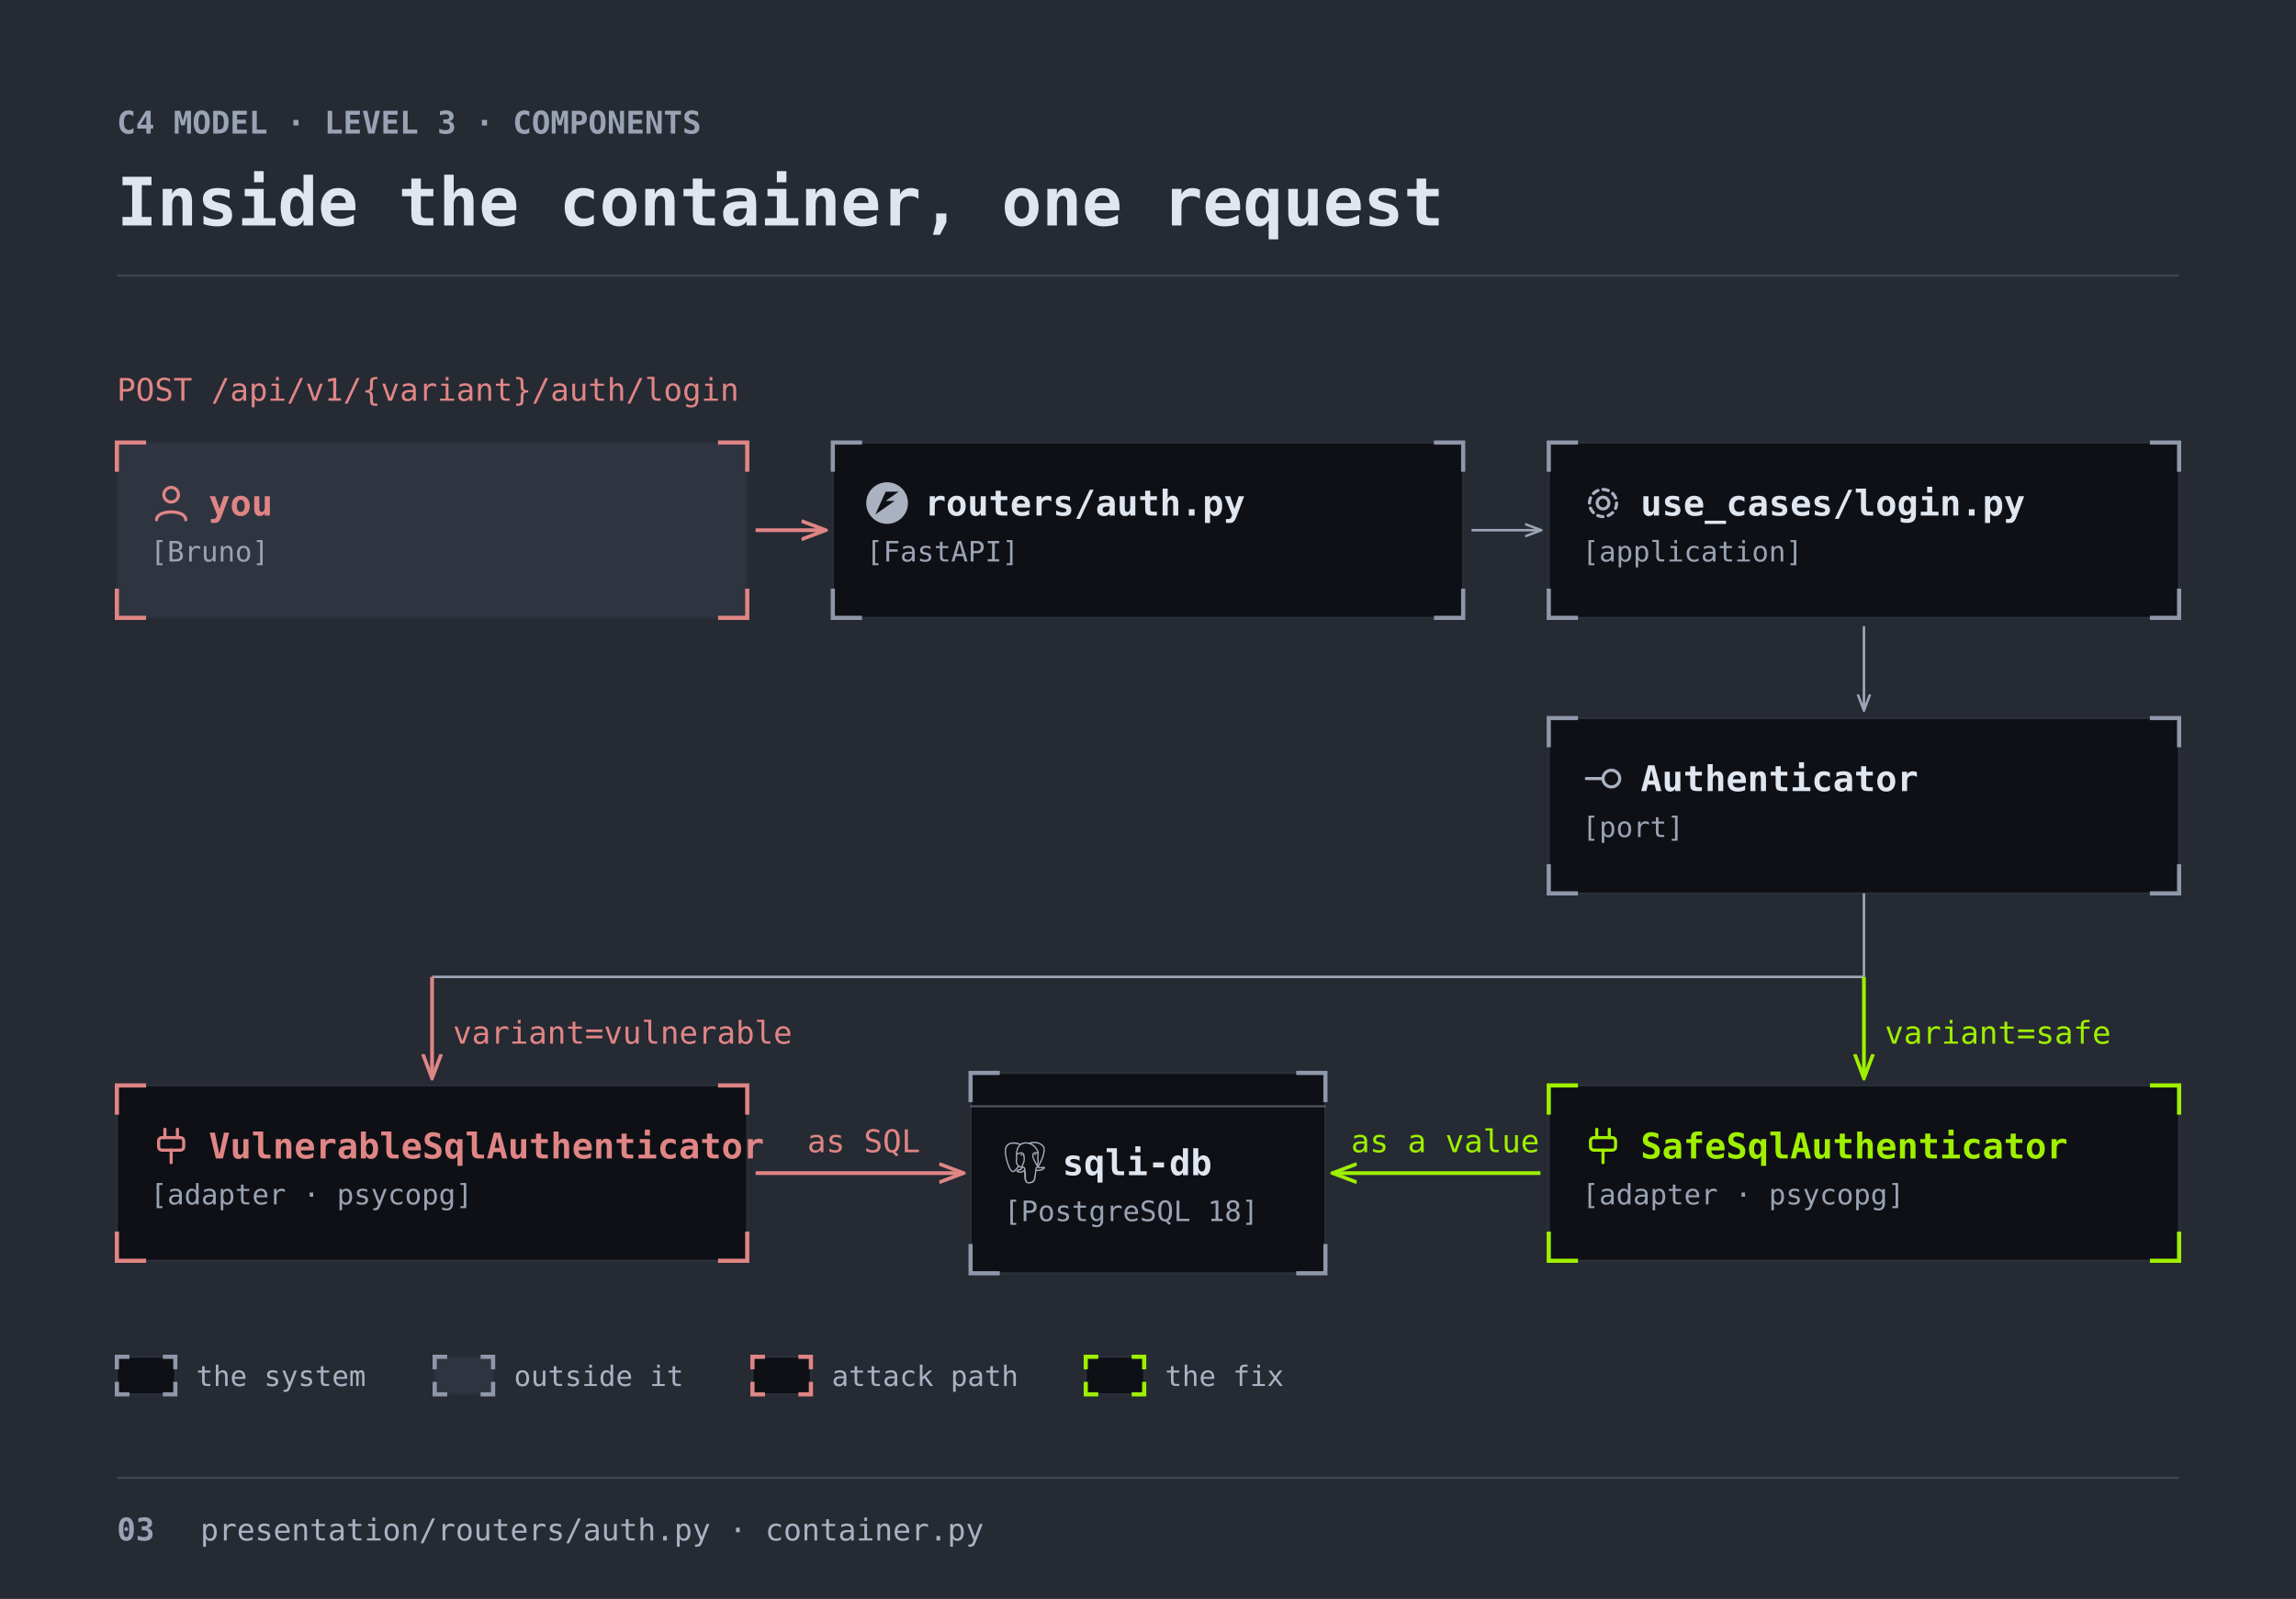
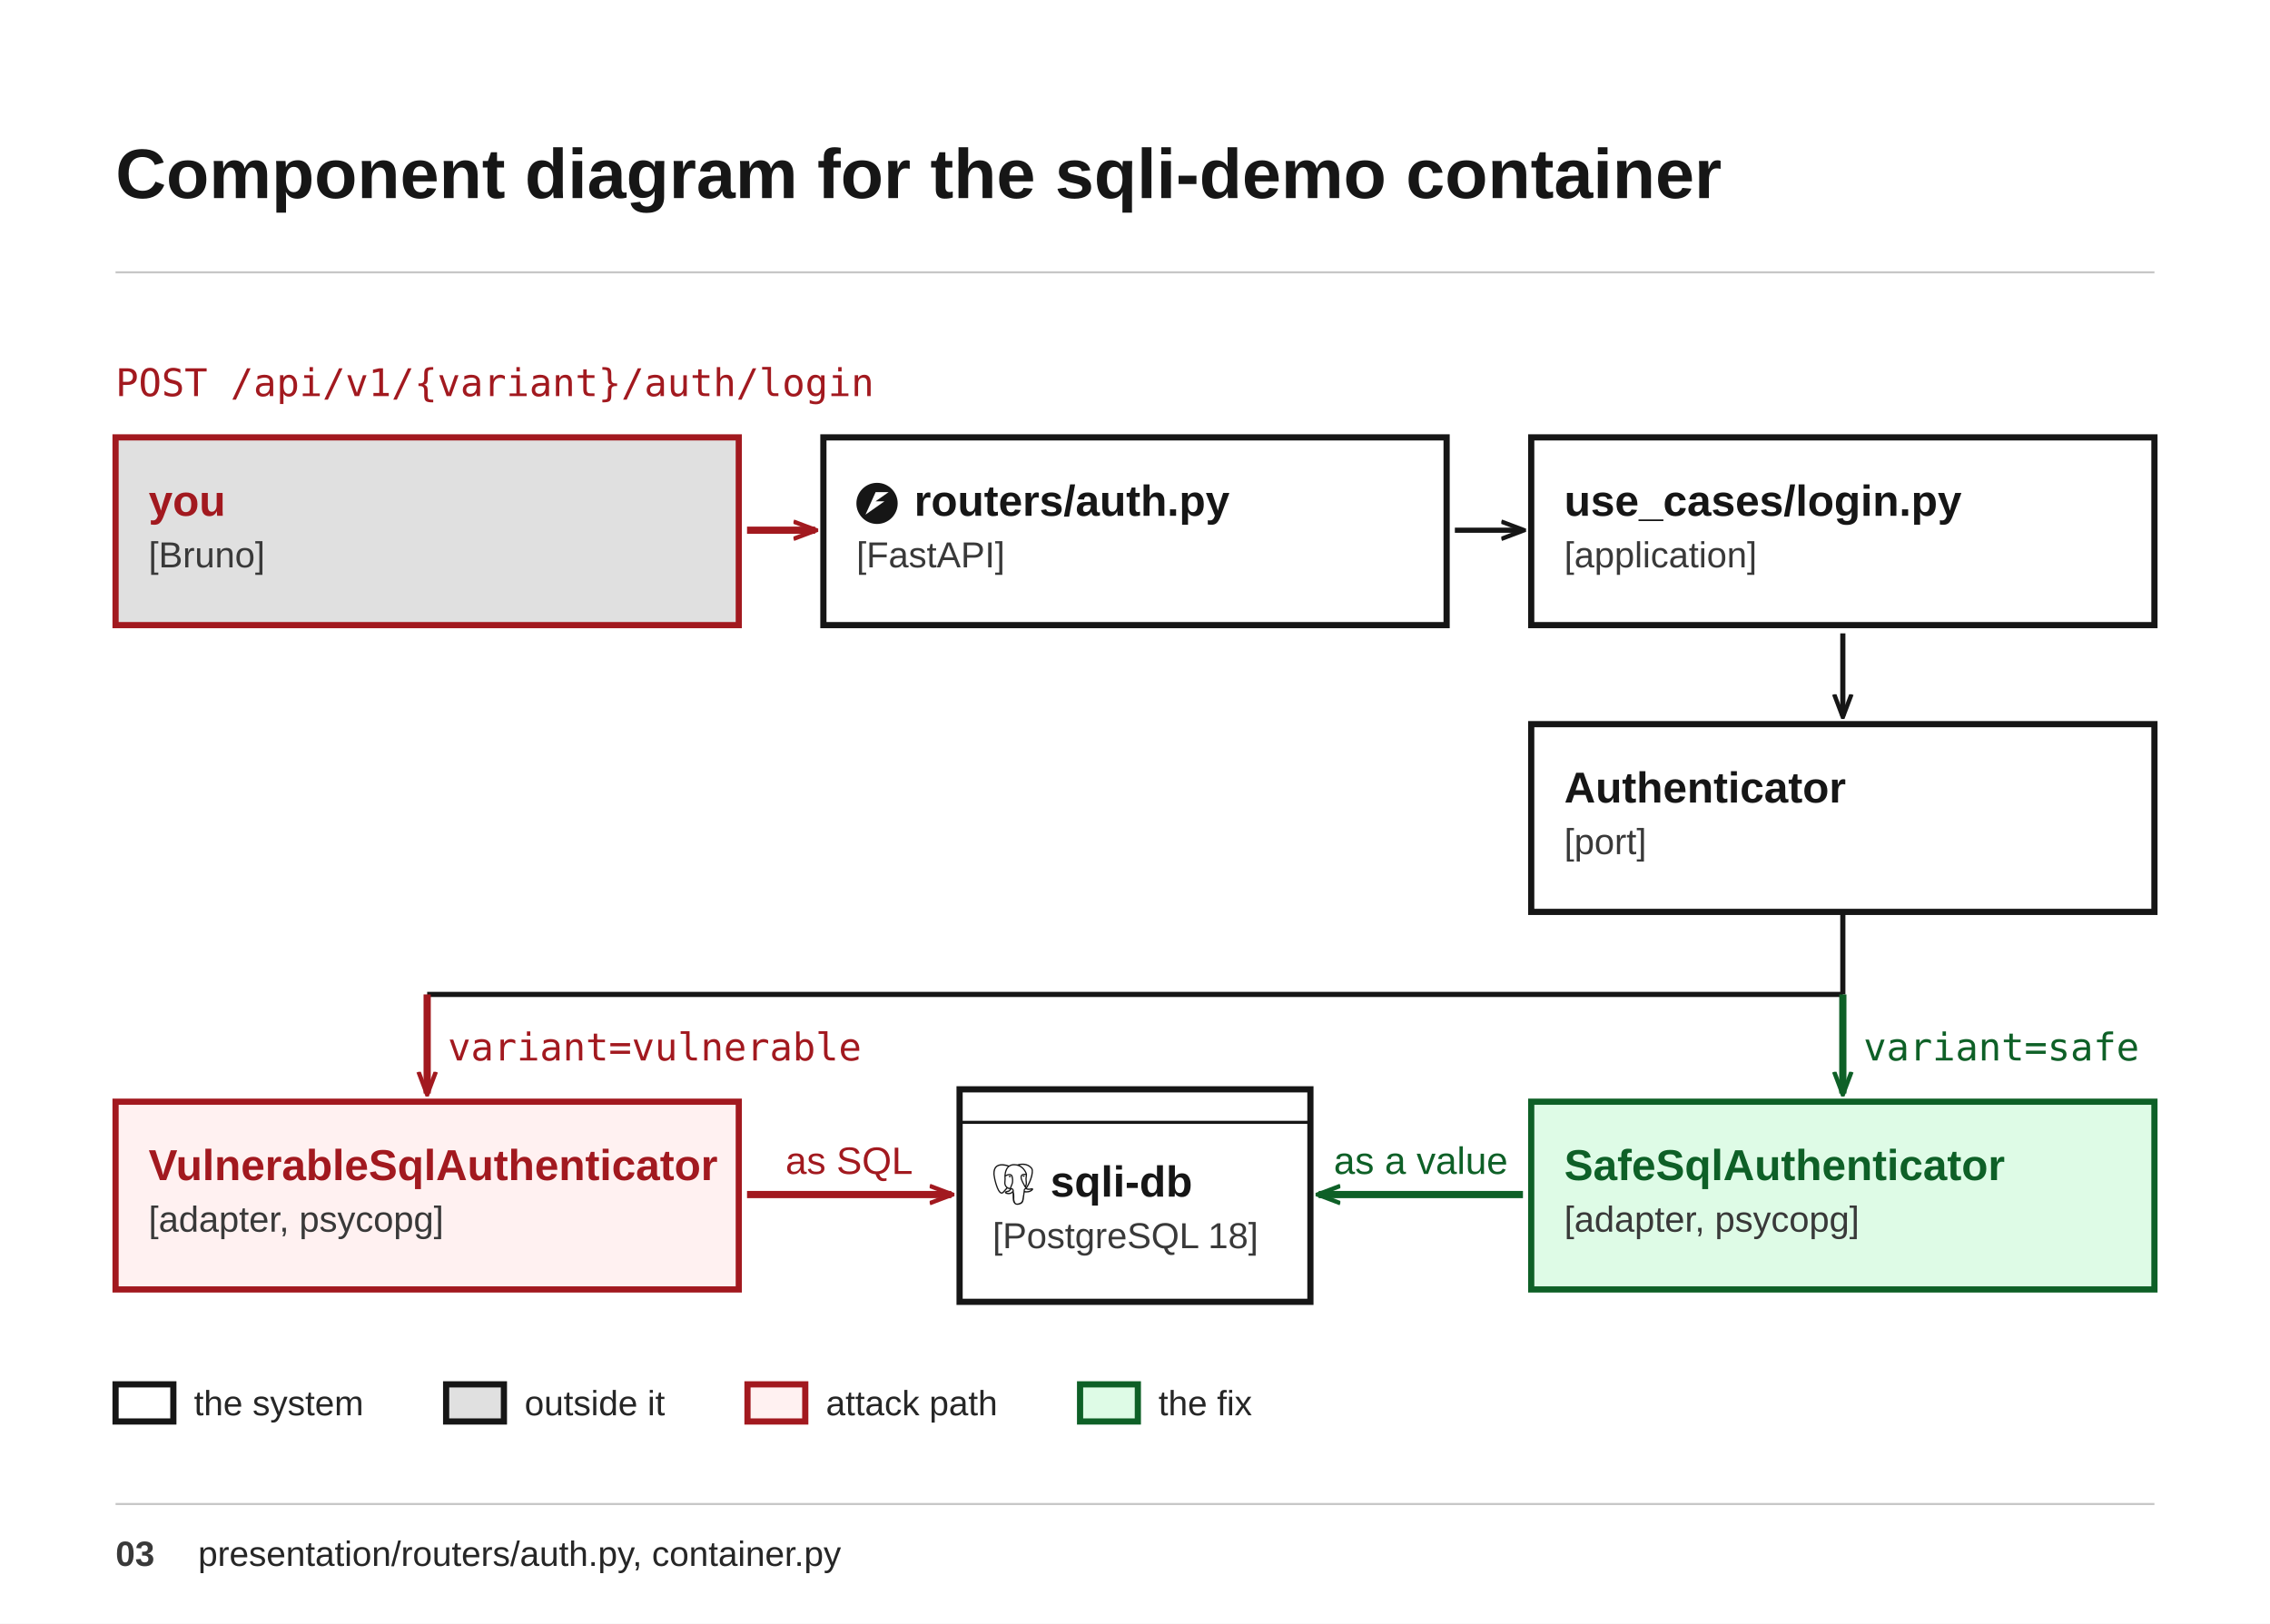
- <svg xmlns="http://www.w3.org/2000/svg" viewBox="0 0 1100 766" width="1100" height="766" role="img" aria-labelledby="t d">
+ <svg xmlns="http://www.w3.org/2000/svg" viewBox="0 0 1100 787" width="1100" height="787" role="img" aria-labelledby="t d">
  <defs>
-     <marker id="to" viewBox="0 0 8 8" refX="7" refY="4" markerWidth="7" markerHeight="7" orient="auto-start-reverse">
-       <path d="M0,1.2 L7.4,4 L0,6.8" fill="none" stroke="#9DA6B7" stroke-width="1.1" />
+     <marker id="to" viewBox="0 0 8 8" refX="7" refY="4" markerWidth="12" markerHeight="12" markerUnits="userSpaceOnUse" orient="auto-start-reverse">
+       <path d="M0,1.2 L7.4,4 L0,6.8" fill="none" stroke="#161616" stroke-width="1.4" />
    </marker>
-     <marker id="to-ink" viewBox="0 0 8 8" refX="7" refY="4" markerWidth="7" markerHeight="7" orient="auto-start-reverse">
-       <path d="M0,1.2 L7.4,4 L0,6.8" fill="none" stroke="#E0E6F0" stroke-width="1.1" />
+     <marker id="to-ink" viewBox="0 0 8 8" refX="7" refY="4" markerWidth="12" markerHeight="12" markerUnits="userSpaceOnUse" orient="auto-start-reverse">
+       <path d="M0,1.2 L7.4,4 L0,6.8" fill="none" stroke="#161616" stroke-width="1.4" />
    </marker>
-     <marker id="to-accent" viewBox="0 0 8 8" refX="7" refY="4" markerWidth="7" markerHeight="7" orient="auto-start-reverse">
-       <path d="M0,1.2 L7.4,4 L0,6.8" fill="none" stroke="#E08585" stroke-width="1.1" />
+     <marker id="to-accent" viewBox="0 0 8 8" refX="7" refY="4" markerWidth="12" markerHeight="12" markerUnits="userSpaceOnUse" orient="auto-start-reverse">
+       <path d="M0,1.2 L7.4,4 L0,6.8" fill="none" stroke="#A2191F" stroke-width="1.4" />
    </marker>
-     <marker id="to-safe" viewBox="0 0 8 8" refX="7" refY="4" markerWidth="7" markerHeight="7" orient="auto-start-reverse">
-       <path d="M0,1.2 L7.4,4 L0,6.8" fill="none" stroke="#9FEF00" stroke-width="1.1" />
+     <marker id="to-safe" viewBox="0 0 8 8" refX="7" refY="4" markerWidth="12" markerHeight="12" markerUnits="userSpaceOnUse" orient="auto-start-reverse">
+       <path d="M0,1.2 L7.4,4 L0,6.8" fill="none" stroke="#0E6027" stroke-width="1.4" />
    </marker>
  </defs>
-   <rect width="1100" height="766" fill="#252A33" />
-   <text x="56" y="64" fill="#9AA3B4" font-family="Consolas, 'Cascadia Mono', 'SF Mono', Menlo, monospace" font-size="15" font-weight="700" xml:space="preserve" textLength="255.75" lengthAdjust="spacingAndGlyphs">C4 MODEL · LEVEL 3 · COMPONENTS</text>
-   <text x="56" y="108" fill="#E0E6F0" font-family="Consolas, 'Cascadia Mono', 'SF Mono', Menlo, monospace" font-size="32" font-weight="700" xml:space="preserve" textLength="580.8" lengthAdjust="spacingAndGlyphs">Inside the container, one request</text>
-   <polyline points="56,132 1044,132" fill="none" stroke="#3F4552" stroke-width="1" />
-   <g class="pulse" transform="translate(207,254)">
+   <rect width="1100" height="787" fill="#FFFFFF" />
+   <text x="56" y="96" fill="#161616" font-family="Arial, 'Liberation Sans', Helvetica, sans-serif" font-size="34" font-weight="700" xml:space="preserve" textLength="778.33" lengthAdjust="spacingAndGlyphs">Component diagram for the sqli-demo container</text>
+   <polyline points="56,132 1044,132" fill="none" stroke="#C6C6C6" stroke-width="1" />
+   <g class="pulse" transform="translate(207,257)">
    <style>@media (prefers-reduced-motion: reduce) { .pulse { display: none } }</style>
-     <circle r="9" fill="#E08585" opacity="0.18" />
-     <circle r="4" fill="#E08585" />
-     <animateMotion dur="7s" repeatCount="indefinite" path="M0,0 L343,0 L686,0 L686,214 L0,214 L0,308 L343,308" keyPoints="0;1;1" keyTimes="0;0.8;1" calcMode="linear" />
+     <circle r="9" fill="#A2191F" opacity="0.18" />
+     <circle r="4" fill="#A2191F" />
+     <animateMotion dur="7s" repeatCount="indefinite" path="M0,0 L343,0 L686,0 L686,225 L0,225 L0,322 L343,322" keyPoints="0;1;1" keyTimes="0;0.8;1" calcMode="linear" />
  </g>
-   <text x="56" y="192" fill="#E08585" font-family="Consolas, 'Cascadia Mono', 'SF Mono', Menlo, monospace" font-size="15" font-weight="400" xml:space="preserve" textLength="272.25" lengthAdjust="spacingAndGlyphs">POST /api/v1/{variant}/auth/login</text>
-   <rect x="56" y="212" width="302" height="84" rx="0" fill="#2F3540" stroke="#2A2F38" stroke-width="1" stroke-opacity="1" />
-   <path class="corners corners-attack corners-outside" d="M56,226 V212 H70 M358,226 V212 H344 M56,282 V296 H70 M358,282 V296 H344" fill="none" stroke="#E08585" stroke-width="2" />
-   <g transform="translate(72,231)" fill="none" stroke="#E08585" stroke-width="1.5" stroke-linecap="round" stroke-linejoin="round">
-     <circle cx="10" cy="6" r="3.5" />
-     <path d="M3 18c0-5 14-5 14 0" />
+   <text x="56" y="192" fill="#A2191F" font-family="Consolas, 'Cascadia Mono', 'SF Mono', Menlo, monospace" font-size="18.5" font-weight="400" xml:space="preserve" textLength="335.78" lengthAdjust="spacingAndGlyphs">POST /api/v1/{variant}/auth/login</text>
+   <rect x="56" y="212" width="302" height="91" fill="#E0E0E0" stroke="#A2191F" stroke-width="3" class="frame frame-attack frame-outside" />
+   <text x="72" y="250" fill="#A2191F" font-family="Arial, 'Liberation Sans', Helvetica, sans-serif" font-size="21" font-weight="700" xml:space="preserve" textLength="37.34" lengthAdjust="spacingAndGlyphs">you</text>
+   <text x="72" y="275" fill="#393939" font-family="Arial, 'Liberation Sans', Helvetica, sans-serif" font-size="17.5" font-weight="400" xml:space="preserve" textLength="56.42" lengthAdjust="spacingAndGlyphs">[Bruno]</text>
+   <rect x="399" y="212" width="302" height="91" fill="#FFFFFF" stroke="#161616" stroke-width="3" class="frame frame-system" />
+   <g transform="translate(415,234) scale(0.8333)">
+     <path d="M12 .039C5.373.038 0 5.393 0 11.999c-.001 6.607 5.372 11.963 12 11.963 6.628 0 12.001-5.356 12-11.963-0-6.606-5.373-11.96-12-11.96m-.829 5.415h7.55l-7.58 5.328h5.183L5.279 18.544q2.947-6.544 5.892-13.09" fill="#161616" />
  </g>
-   <text x="100" y="247" fill="#E08585" font-family="Consolas, 'Cascadia Mono', 'SF Mono', Menlo, monospace" font-size="17" font-weight="700" xml:space="preserve" textLength="28.05" lengthAdjust="spacingAndGlyphs">you</text>
-   <text x="72" y="269" fill="#9AA3B4" font-family="Consolas, 'Cascadia Mono', 'SF Mono', Menlo, monospace" font-size="13.5" font-weight="400" xml:space="preserve" textLength="51.98" lengthAdjust="spacingAndGlyphs">[Bruno]</text>
-   <rect x="399" y="212" width="302" height="84" rx="0" fill="#0E1015" stroke="#2A2F38" stroke-width="1" stroke-opacity="1" />
-   <path class="corners corners-system" d="M399,226 V212 H413 M701,226 V212 H687 M399,282 V296 H413 M701,282 V296 H687" fill="none" stroke="#8F98AA" stroke-width="2" />
-   <g transform="translate(415,231) scale(0.8333)">
-     <path d="M12 .039C5.373.038 0 5.393 0 11.999c-.001 6.607 5.372 11.963 12 11.963 6.628 0 12.001-5.356 12-11.963-0-6.606-5.373-11.96-12-11.96m-.829 5.415h7.55l-7.58 5.328h5.183L5.279 18.544q2.947-6.544 5.892-13.09" fill="#AAB2C2" />
+   <text x="443" y="250" fill="#161616" font-family="Arial, 'Liberation Sans', Helvetica, sans-serif" font-size="21" font-weight="700" xml:space="preserve" textLength="152.86" lengthAdjust="spacingAndGlyphs">routers/auth.py</text>
+   <text x="415" y="275" fill="#393939" font-family="Arial, 'Liberation Sans', Helvetica, sans-serif" font-size="17.5" font-weight="400" xml:space="preserve" textLength="71.98" lengthAdjust="spacingAndGlyphs">[FastAPI]</text>
+   <rect x="742" y="212" width="302" height="91" fill="#FFFFFF" stroke="#161616" stroke-width="3" class="frame frame-system" />
+   <text x="758" y="250" fill="#161616" font-family="Arial, 'Liberation Sans', Helvetica, sans-serif" font-size="21" font-weight="700" xml:space="preserve" textLength="192.59" lengthAdjust="spacingAndGlyphs">use_cases/login.py</text>
+   <text x="758" y="275" fill="#393939" font-family="Arial, 'Liberation Sans', Helvetica, sans-serif" font-size="17.5" font-weight="400" xml:space="preserve" textLength="93.38" lengthAdjust="spacingAndGlyphs">[application]</text>
+   <polyline points="362,257 395,257" fill="none" stroke="#A2191F" stroke-width="3.5" marker-end="url(#to-accent)" />
+   <polyline points="705,257 738,257" fill="none" stroke="#161616" stroke-width="2.5" marker-end="url(#to-ink)" />
+   <rect x="742" y="351" width="302" height="91" fill="#FFFFFF" stroke="#161616" stroke-width="3" class="frame frame-system" />
+   <text x="758" y="389" fill="#161616" font-family="Arial, 'Liberation Sans', Helvetica, sans-serif" font-size="21" font-weight="700" xml:space="preserve" textLength="136.5" lengthAdjust="spacingAndGlyphs">Authenticator</text>
+   <text x="758" y="414" fill="#393939" font-family="Arial, 'Liberation Sans', Helvetica, sans-serif" font-size="17.5" font-weight="400" xml:space="preserve" textLength="39.88" lengthAdjust="spacingAndGlyphs">[port]</text>
+   <polyline points="893,307 893,347" fill="none" stroke="#161616" stroke-width="2.5" marker-end="url(#to-ink)" />
+   <rect x="56" y="534" width="302" height="91" fill="#FFF1F1" stroke="#A2191F" stroke-width="3" class="frame frame-attack frame-system" />
+   <text x="72" y="572" fill="#A2191F" font-family="Arial, 'Liberation Sans', Helvetica, sans-serif" font-size="21" font-weight="700" xml:space="preserve" textLength="276.55" lengthAdjust="spacingAndGlyphs">VulnerableSqlAuthenticator</text>
+   <text x="72" y="597" fill="#393939" font-family="Arial, 'Liberation Sans', Helvetica, sans-serif" font-size="17.5" font-weight="400" xml:space="preserve" textLength="143.97" lengthAdjust="spacingAndGlyphs">[adapter, psycopg]</text>
+   <rect x="742" y="534" width="302" height="91" fill="#DEFBE6" stroke="#0E6027" stroke-width="3" class="frame frame-fix frame-system" />
+   <text x="758" y="572" fill="#0E6027" font-family="Arial, 'Liberation Sans', Helvetica, sans-serif" font-size="21" font-weight="700" xml:space="preserve" textLength="213.53" lengthAdjust="spacingAndGlyphs">SafeSqlAuthenticator</text>
+   <text x="758" y="597" fill="#393939" font-family="Arial, 'Liberation Sans', Helvetica, sans-serif" font-size="17.5" font-weight="400" xml:space="preserve" textLength="143.97" lengthAdjust="spacingAndGlyphs">[adapter, psycopg]</text>
+   <polyline points="893,442 893,482" fill="none" stroke="#161616" stroke-width="2.5" />
+   <polyline points="207,482 893,482" fill="none" stroke="#161616" stroke-width="2.5" />
+   <polyline points="207,482 207,530" fill="none" stroke="#A2191F" stroke-width="3.5" marker-end="url(#to-accent)" />
+   <polyline points="893,482 893,530" fill="none" stroke="#0E6027" stroke-width="3.5" marker-end="url(#to-safe)" />
+   <text x="217" y="514" fill="#A2191F" font-family="Consolas, 'Cascadia Mono', 'SF Mono', Menlo, monospace" font-size="18.5" font-weight="400" xml:space="preserve" textLength="183.15" lengthAdjust="spacingAndGlyphs">variant=vulnerable</text>
+   <text x="903" y="514" fill="#0E6027" font-family="Consolas, 'Cascadia Mono', 'SF Mono', Menlo, monospace" font-size="18.5" font-weight="400" xml:space="preserve" textLength="122.1" lengthAdjust="spacingAndGlyphs">variant=safe</text>
+   <rect x="465" y="528" width="170" height="103" fill="#FFFFFF" stroke="#161616" stroke-width="3" class="frame frame-system" />
+   <path d="M 465 544 H 635" stroke="#161616" stroke-width="1.5" />
+   <g transform="translate(481,564) scale(0.8333)">
+     <path d="M23.559 14.723a.527.527 0 0 0-.056-.119c-.139-.263-.477-.342-1.007-.232-1.653.341-2.293.131-2.526-.019 1.342-2.048 2.445-4.522 3.041-6.83.271-1.051.798-3.524.122-4.732a1.564 1.564 0 0 0-.151-.235C21.693.909 19.801.025 17.51.001c-1.495-.016-2.771.346-3.116.479a9.449 9.449 0 0 0-.516-.082 8.044 8.044 0 0 0-1.311-.128c-1.182-.018-2.204.264-3.05.841-.857-.321-4.789-1.645-7.222.079C.936 2.153.309 3.873.43 6.304c.041.818.507 3.334 1.242 5.744.46 1.506.939 2.702 1.433 3.582.553.994 1.126 1.593 1.714 1.79.447.149 1.133.144 1.858-.728.801-.964 1.59-1.826 1.945-2.207.435.235.906.362 1.39.377a.057.057 0 0 0 0.0.004 11.031 11.031 0 0 0-.247.305c-.339.43-.409.52-1.5.744-.31.064-1.134.234-1.146.811-.003.122.033.231.092.327.227.423.922.61 1.015.633 1.335.334 2.504.092 3.371-.679-.017 2.231.077 4.417.345 5.087.221.553.762 1.905 2.469 1.904.251 0 .526-.029.83-.094 1.782-.382 2.556-1.17 2.855-2.906.15-.871.402-2.875.539-4.101.017-.07.036-.121.057-.136.001-.001.07-.047.427.031a.367.367 0 0 0 .044.007l.254.022.015.001c.847.038 1.911-.143 2.531-.431.644-.299 1.806-1.032 1.595-1.67zM2.371 11.877c-.744-2.436-1.178-4.885-1.212-5.572-.109-2.171.417-3.683 1.562-4.493 1.837-1.299 4.84-.541 6.108-.13-.003.003-.007.006-.01.009-2.024 2.044-1.976 5.536-1.971 5.75-0.0.082.007.199.016.359.035.587.1 1.68-.073 2.918-.161 1.15.194 2.276.973 3.089.081.084.165.163.252.237-.347.371-1.1 1.193-1.903 2.158-.568.682-.96.552-1.089.509-.392-.131-.813-.587-1.238-1.322-.48-.839-.964-2.032-1.415-3.513zm6.007 5.087c-.171-.043-.327-.113-.432-.177.089-.039.237-.09.483-.141 1.283-.264 1.482-.451 1.914-1.0.099-.126.212-.269.367-.443a.355.355 0 0 0 .074-.13c.171-.151.272-.11.437-.042.156.065.308.26.369.475.029.102.062.294-.045.444-.904 1.266-2.222 1.249-3.168 1.013zm2.094-3.988-.052.141c-.133.357-.257.688-.333 1.003-.667-.002-1.317-.287-1.81-.802-.628-.655-.913-1.566-.782-2.5.183-1.308.115-2.447.079-3.059-.005-.086-.009-.161-.012-.22.296-.262 1.666-.996 2.643-.772.446.102.718.406.831.928.585 2.704.077 3.831-.33 4.736-.084.187-.163.363-.231.545zm7.364 4.572c-.017.177-.036.376-.062.596l-.146.438a.355.355 0 0 0-.018.108c-.006.475-.054.649-.115.869-.063.229-.135.489-.179 1.058-.11 1.414-.878 2.227-2.417 2.557-1.516.325-1.784-.497-2.021-1.222a6.582 6.582 0 0 0-.077-.227c-.215-.586-.191-1.412-.157-2.555.017-.561-.025-1.901-.33-2.646.004-.293.011-.591.019-.892a.353.353 0 0 0-.015-.113 1.493 1.493 0 0 0-.044-.208c-.123-.428-.421-.787-.78-.935-.142-.059-.404-.167-.718-.087.067-.276.183-.588.309-.925l.053-.142c.059-.16.134-.326.213-.501.426-.948 1.011-2.245.377-5.177-.237-1.098-1.03-1.634-2.232-1.51-.721.075-1.38.365-1.709.532a5.672 5.672 0 0 0-.196.104c.092-1.106.439-3.174 1.736-4.482a4.031 4.031 0 0 1 .303-.276.353.353 0 0 0 .145-.064c.752-.571 1.694-.851 2.802-.833.409.007.802.034 1.174.081 1.939.354 3.244 1.447 4.036 2.383.814.962 1.255 1.931 1.431 2.454-1.323-.135-2.223.127-2.68.779-.993 1.419.543 4.173 1.281 5.496.135.243.252.452.289.541.24.583.551.971.779 1.255.07.087.137.171.189.245-.401.116-1.121.383-1.055 1.717-.012.156-.042.447-.083.815-.046.208-.07.46-.099.766zm.89-1.621c-.041-.832.269-.918.597-1.01a2.857 2.857 0 0 0 .135-.041 1.202 1.202 0 0 0 .134.103c.57.377 1.582.421 3.007.134-.202.177-.519.399-.953.601-.41.19-1.096.333-1.747.364-.72.034-1.086-.081-1.172-.151zm.57-9.271c-.006.351-.054.669-.105 1.002-.055.358-.112.727-.126 1.176-.014.437.04.891.093 1.33.107.887.216 1.8-.207 2.701a3.527 3.527 0 0 1-.188-.386c-.053-.128-.167-.333-.325-.616-.616-1.104-2.057-3.69-1.319-4.745.38-.543 1.341-.566 2.178-.463zm.228 7.014a12.376 12.376 0 0 0-.085-.107l-.035-.044c.726-1.2.584-2.386.458-3.438-.052-.432-.101-.84-.088-1.223.013-.406.067-.754.118-1.091.064-.415.129-.844.111-1.351.013-.053.019-.116.012-.19-.046-.485-.6-1.938-1.729-3.253-.608-.707-1.49-1.497-2.689-2.039.525-.107 1.233-.203 2.024-.186 2.051.046 3.675.814 4.824 2.282a.908.908 0 0 1 .067.1c.723 1.356-.276 6.275-2.987 10.54zm-8.817-6.116c-.025.179-.309.422-.621.422a.582.582 0 0 1-.081-.006c-.187-.026-.377-.144-.506-.316-.046-.06-.12-.178-.105-.284.005-.04.026-.099.092-.149.118-.089.352-.123.61-.087.316.044.643.194.611.419zm7.931-.411c.011.079-.049.201-.153.31-.068.072-.212.196-.408.223a.546.546 0 0 1-.075.005c-.293 0-.541-.234-.561-.372-.024-.176.264-.311.561-.352.297-.041.611.009.636.185z" fill="#161616" />
  </g>
-   <text x="443" y="247" fill="#E0E6F0" font-family="Consolas, 'Cascadia Mono', 'SF Mono', Menlo, monospace" font-size="17" font-weight="700" xml:space="preserve" textLength="140.25" lengthAdjust="spacingAndGlyphs">routers/auth.py</text>
-   <text x="415" y="269" fill="#9AA3B4" font-family="Consolas, 'Cascadia Mono', 'SF Mono', Menlo, monospace" font-size="13.5" font-weight="400" xml:space="preserve" textLength="66.83" lengthAdjust="spacingAndGlyphs">[FastAPI]</text>
-   <rect x="742" y="212" width="302" height="84" rx="0" fill="#0E1015" stroke="#2A2F38" stroke-width="1" stroke-opacity="1" />
-   <path class="corners corners-system" d="M742,226 V212 H756 M1044,226 V212 H1030 M742,282 V296 H756 M1044,282 V296 H1030" fill="none" stroke="#8F98AA" stroke-width="2" />
-   <g transform="translate(758,231)" fill="none" stroke="#AAB2C2" stroke-width="1.5" stroke-linecap="round" stroke-linejoin="round">
-     <circle cx="10" cy="10" r="2.8" />
-     <circle cx="10" cy="10" r="6.5" stroke-dasharray="2.6 2.5" />
+   <text x="509" y="580" fill="#161616" font-family="Arial, 'Liberation Sans', Helvetica, sans-serif" font-size="21" font-weight="700" xml:space="preserve" textLength="68.84" lengthAdjust="spacingAndGlyphs">sqli-db</text>
+   <text x="481" y="605" fill="#393939" font-family="Arial, 'Liberation Sans', Helvetica, sans-serif" font-size="17.5" font-weight="400" xml:space="preserve" textLength="129.38" lengthAdjust="spacingAndGlyphs">[PostgreSQL 18]</text>
+   <polyline points="362,579 461,579" fill="none" stroke="#A2191F" stroke-width="3.5" marker-end="url(#to-accent)" />
+   <text x="380.65" y="569" fill="#A2191F" font-family="Arial, 'Liberation Sans', Helvetica, sans-serif" font-size="18.5" font-weight="400" xml:space="preserve" textLength="61.7" lengthAdjust="spacingAndGlyphs">as SQL</text>
+   <polyline points="738,579 639,579" fill="none" stroke="#0E6027" stroke-width="3.5" marker-end="url(#to-safe)" />
+   <text x="646.34" y="569" fill="#0E6027" font-family="Arial, 'Liberation Sans', Helvetica, sans-serif" font-size="18.5" font-weight="400" xml:space="preserve" textLength="84.32" lengthAdjust="spacingAndGlyphs">as a value</text>
+   <g class="key">
+     <rect x="56" y="671" width="28" height="18" fill="#FFFFFF" stroke="#161616" stroke-width="3" class="frame" />
+     <text x="94" y="686" fill="#262626" font-family="Arial, 'Liberation Sans', Helvetica, sans-serif" font-size="17" font-weight="400" xml:space="preserve" textLength="82.19" lengthAdjust="spacingAndGlyphs">the system</text>
+     <rect x="216.19" y="671" width="28" height="18" fill="#E0E0E0" stroke="#161616" stroke-width="3" class="frame" />
+     <text x="254.19" y="686" fill="#262626" font-family="Arial, 'Liberation Sans', Helvetica, sans-serif" font-size="17" font-weight="400" xml:space="preserve" textLength="68.03" lengthAdjust="spacingAndGlyphs">outside it</text>
+     <rect x="362.22" y="671" width="28" height="18" fill="#FFF1F1" stroke="#A2191F" stroke-width="3" class="frame" />
+     <text x="400.22" y="686" fill="#262626" font-family="Arial, 'Liberation Sans', Helvetica, sans-serif" font-size="17" font-weight="400" xml:space="preserve" textLength="83.16" lengthAdjust="spacingAndGlyphs">attack path</text>
+     <rect x="523.38" y="671" width="28" height="18" fill="#DEFBE6" stroke="#0E6027" stroke-width="3" class="frame" />
+     <text x="561.38" y="686" fill="#262626" font-family="Arial, 'Liberation Sans', Helvetica, sans-serif" font-size="17" font-weight="400" xml:space="preserve" textLength="45.36" lengthAdjust="spacingAndGlyphs">the fix</text>
  </g>
-   <text x="786" y="247" fill="#E0E6F0" font-family="Consolas, 'Cascadia Mono', 'SF Mono', Menlo, monospace" font-size="17" font-weight="700" xml:space="preserve" textLength="168.3" lengthAdjust="spacingAndGlyphs">use_cases/login.py</text>
-   <text x="758" y="269" fill="#9AA3B4" font-family="Consolas, 'Cascadia Mono', 'SF Mono', Menlo, monospace" font-size="13.5" font-weight="400" xml:space="preserve" textLength="96.53" lengthAdjust="spacingAndGlyphs">[application]</text>
-   <polyline points="362,254 395,254" fill="none" stroke="#E08585" stroke-width="1.8" marker-end="url(#to-accent)" />
-   <polyline points="705,254 738,254" fill="none" stroke="#9DA6B7" stroke-width="1.2" marker-end="url(#to)" />
-   <rect x="742" y="344" width="302" height="84" rx="0" fill="#0E1015" stroke="#2A2F38" stroke-width="1" stroke-opacity="1" />
-   <path class="corners corners-system" d="M742,358 V344 H756 M1044,358 V344 H1030 M742,414 V428 H756 M1044,414 V428 H1030" fill="none" stroke="#8F98AA" stroke-width="2" />
-   <g transform="translate(758,363)" fill="none" stroke="#AAB2C2" stroke-width="1.5" stroke-linecap="round" stroke-linejoin="round">
-     <circle cx="14" cy="10" r="4" />
-     <path d="M2 10h8" />
-   </g>
-   <text x="786" y="379" fill="#E0E6F0" font-family="Consolas, 'Cascadia Mono', 'SF Mono', Menlo, monospace" font-size="17" font-weight="700" xml:space="preserve" textLength="121.55" lengthAdjust="spacingAndGlyphs">Authenticator</text>
-   <text x="758" y="401" fill="#9AA3B4" font-family="Consolas, 'Cascadia Mono', 'SF Mono', Menlo, monospace" font-size="13.5" font-weight="400" xml:space="preserve" textLength="44.55" lengthAdjust="spacingAndGlyphs">[port]</text>
-   <polyline points="893,300 893,340" fill="none" stroke="#9DA6B7" stroke-width="1.2" marker-end="url(#to)" />
-   <rect x="56" y="520" width="302" height="84" rx="0" fill="#0E1015" stroke="#2A2F38" stroke-width="1" stroke-opacity="1" />
-   <path class="corners corners-attack corners-system" d="M56,534 V520 H70 M358,534 V520 H344 M56,590 V604 H70 M358,590 V604 H344" fill="none" stroke="#E08585" stroke-width="2" />
-   <g transform="translate(72,539)" fill="none" stroke="#E08585" stroke-width="1.5" stroke-linecap="round" stroke-linejoin="round">
-     <path d="M7 2v4M13 2v4" />
-     <rect x="4" y="6" width="12" height="6" rx="1.5" />
-     <path d="M10 12v6" />
-   </g>
-   <text x="100" y="555" fill="#E08585" font-family="Consolas, 'Cascadia Mono', 'SF Mono', Menlo, monospace" font-size="17" font-weight="700" xml:space="preserve" textLength="243.1" lengthAdjust="spacingAndGlyphs">VulnerableSqlAuthenticator</text>
-   <text x="72" y="577" fill="#9AA3B4" font-family="Consolas, 'Cascadia Mono', 'SF Mono', Menlo, monospace" font-size="13.5" font-weight="400" xml:space="preserve" textLength="141.08" lengthAdjust="spacingAndGlyphs">[adapter · psycopg]</text>
-   <rect x="742" y="520" width="302" height="84" rx="0" fill="#0E1015" stroke="#2A2F38" stroke-width="1" stroke-opacity="1" />
-   <path class="corners corners-fix corners-system" d="M742,534 V520 H756 M1044,534 V520 H1030 M742,590 V604 H756 M1044,590 V604 H1030" fill="none" stroke="#9FEF00" stroke-width="2" />
-   <g transform="translate(758,539)" fill="none" stroke="#9FEF00" stroke-width="1.5" stroke-linecap="round" stroke-linejoin="round">
-     <path d="M7 2v4M13 2v4" />
-     <rect x="4" y="6" width="12" height="6" rx="1.5" />
-     <path d="M10 12v6" />
-   </g>
-   <text x="786" y="555" fill="#9FEF00" font-family="Consolas, 'Cascadia Mono', 'SF Mono', Menlo, monospace" font-size="17" font-weight="700" xml:space="preserve" textLength="187.0" lengthAdjust="spacingAndGlyphs">SafeSqlAuthenticator</text>
-   <text x="758" y="577" fill="#9AA3B4" font-family="Consolas, 'Cascadia Mono', 'SF Mono', Menlo, monospace" font-size="13.5" font-weight="400" xml:space="preserve" textLength="141.08" lengthAdjust="spacingAndGlyphs">[adapter · psycopg]</text>
-   <polyline points="893,428 893,468" fill="none" stroke="#9DA6B7" stroke-width="1.2" />
-   <polyline points="207,468 893,468" fill="none" stroke="#9DA6B7" stroke-width="1.2" />
-   <polyline points="207,468 207,516" fill="none" stroke="#E08585" stroke-width="1.8" marker-end="url(#to-accent)" />
-   <polyline points="893,468 893,516" fill="none" stroke="#9FEF00" stroke-width="1.8" marker-end="url(#to-safe)" />
-   <text x="217" y="500" fill="#E08585" font-family="Consolas, 'Cascadia Mono', 'SF Mono', Menlo, monospace" font-size="15" font-weight="400" xml:space="preserve" textLength="148.5" lengthAdjust="spacingAndGlyphs">variant=vulnerable</text>
-   <text x="903" y="500" fill="#9FEF00" font-family="Consolas, 'Cascadia Mono', 'SF Mono', Menlo, monospace" font-size="15" font-weight="400" xml:space="preserve" textLength="99.0" lengthAdjust="spacingAndGlyphs">variant=safe</text>
-   <rect x="465" y="514" width="170" height="96" rx="0" fill="#0E1015" stroke="#2A2F38" stroke-width="1" stroke-opacity="1" />
-   <path class="corners corners-system" d="M465,528 V514 H479 M635,528 V514 H621 M465,596 V610 H479 M635,596 V610 H621" fill="none" stroke="#8F98AA" stroke-width="2" />
-   <path d="M 465 530 H 635" stroke="#8F98AA" stroke-opacity="0.5" stroke-width="1" />
-   <g transform="translate(481,547) scale(0.8333)">
-     <path d="M23.559 14.723a.527.527 0 0 0-.056-.119c-.139-.263-.477-.342-1.007-.232-1.653.341-2.293.131-2.526-.019 1.342-2.048 2.445-4.522 3.041-6.83.271-1.051.798-3.524.122-4.732a1.564 1.564 0 0 0-.151-.235C21.693.909 19.801.025 17.51.001c-1.495-.016-2.771.346-3.116.479a9.449 9.449 0 0 0-.516-.082 8.044 8.044 0 0 0-1.311-.128c-1.182-.018-2.204.264-3.05.841-.857-.321-4.789-1.645-7.222.079C.936 2.153.309 3.873.43 6.304c.041.818.507 3.334 1.242 5.744.46 1.506.939 2.702 1.433 3.582.553.994 1.126 1.593 1.714 1.79.447.149 1.133.144 1.858-.728.801-.964 1.59-1.826 1.945-2.207.435.235.906.362 1.39.377a.057.057 0 0 0 0.0.004 11.031 11.031 0 0 0-.247.305c-.339.43-.409.52-1.5.744-.31.064-1.134.234-1.146.811-.003.122.033.231.092.327.227.423.922.61 1.015.633 1.335.334 2.504.092 3.371-.679-.017 2.231.077 4.417.345 5.087.221.553.762 1.905 2.469 1.904.251 0 .526-.029.83-.094 1.782-.382 2.556-1.17 2.855-2.906.15-.871.402-2.875.539-4.101.017-.07.036-.121.057-.136.001-.001.07-.047.427.031a.367.367 0 0 0 .044.007l.254.022.015.001c.847.038 1.911-.143 2.531-.431.644-.299 1.806-1.032 1.595-1.67zM2.371 11.877c-.744-2.436-1.178-4.885-1.212-5.572-.109-2.171.417-3.683 1.562-4.493 1.837-1.299 4.84-.541 6.108-.13-.003.003-.007.006-.01.009-2.024 2.044-1.976 5.536-1.971 5.75-0.0.082.007.199.016.359.035.587.1 1.68-.073 2.918-.161 1.15.194 2.276.973 3.089.081.084.165.163.252.237-.347.371-1.1 1.193-1.903 2.158-.568.682-.96.552-1.089.509-.392-.131-.813-.587-1.238-1.322-.48-.839-.964-2.032-1.415-3.513zm6.007 5.087c-.171-.043-.327-.113-.432-.177.089-.039.237-.09.483-.141 1.283-.264 1.482-.451 1.914-1.0.099-.126.212-.269.367-.443a.355.355 0 0 0 .074-.13c.171-.151.272-.11.437-.042.156.065.308.26.369.475.029.102.062.294-.045.444-.904 1.266-2.222 1.249-3.168 1.013zm2.094-3.988-.052.141c-.133.357-.257.688-.333 1.003-.667-.002-1.317-.287-1.81-.802-.628-.655-.913-1.566-.782-2.5.183-1.308.115-2.447.079-3.059-.005-.086-.009-.161-.012-.22.296-.262 1.666-.996 2.643-.772.446.102.718.406.831.928.585 2.704.077 3.831-.33 4.736-.084.187-.163.363-.231.545zm7.364 4.572c-.017.177-.036.376-.062.596l-.146.438a.355.355 0 0 0-.018.108c-.006.475-.054.649-.115.869-.063.229-.135.489-.179 1.058-.11 1.414-.878 2.227-2.417 2.557-1.516.325-1.784-.497-2.021-1.222a6.582 6.582 0 0 0-.077-.227c-.215-.586-.191-1.412-.157-2.555.017-.561-.025-1.901-.33-2.646.004-.293.011-.591.019-.892a.353.353 0 0 0-.015-.113 1.493 1.493 0 0 0-.044-.208c-.123-.428-.421-.787-.78-.935-.142-.059-.404-.167-.718-.087.067-.276.183-.588.309-.925l.053-.142c.059-.16.134-.326.213-.501.426-.948 1.011-2.245.377-5.177-.237-1.098-1.03-1.634-2.232-1.51-.721.075-1.38.365-1.709.532a5.672 5.672 0 0 0-.196.104c.092-1.106.439-3.174 1.736-4.482a4.031 4.031 0 0 1 .303-.276.353.353 0 0 0 .145-.064c.752-.571 1.694-.851 2.802-.833.409.007.802.034 1.174.081 1.939.354 3.244 1.447 4.036 2.383.814.962 1.255 1.931 1.431 2.454-1.323-.135-2.223.127-2.68.779-.993 1.419.543 4.173 1.281 5.496.135.243.252.452.289.541.24.583.551.971.779 1.255.07.087.137.171.189.245-.401.116-1.121.383-1.055 1.717-.012.156-.042.447-.083.815-.046.208-.07.46-.099.766zm.89-1.621c-.041-.832.269-.918.597-1.01a2.857 2.857 0 0 0 .135-.041 1.202 1.202 0 0 0 .134.103c.57.377 1.582.421 3.007.134-.202.177-.519.399-.953.601-.41.19-1.096.333-1.747.364-.72.034-1.086-.081-1.172-.151zm.57-9.271c-.006.351-.054.669-.105 1.002-.055.358-.112.727-.126 1.176-.014.437.04.891.093 1.33.107.887.216 1.8-.207 2.701a3.527 3.527 0 0 1-.188-.386c-.053-.128-.167-.333-.325-.616-.616-1.104-2.057-3.69-1.319-4.745.38-.543 1.341-.566 2.178-.463zm.228 7.014a12.376 12.376 0 0 0-.085-.107l-.035-.044c.726-1.2.584-2.386.458-3.438-.052-.432-.101-.84-.088-1.223.013-.406.067-.754.118-1.091.064-.415.129-.844.111-1.351.013-.053.019-.116.012-.19-.046-.485-.6-1.938-1.729-3.253-.608-.707-1.49-1.497-2.689-2.039.525-.107 1.233-.203 2.024-.186 2.051.046 3.675.814 4.824 2.282a.908.908 0 0 1 .067.1c.723 1.356-.276 6.275-2.987 10.54zm-8.817-6.116c-.025.179-.309.422-.621.422a.582.582 0 0 1-.081-.006c-.187-.026-.377-.144-.506-.316-.046-.06-.12-.178-.105-.284.005-.04.026-.099.092-.149.118-.089.352-.123.61-.087.316.044.643.194.611.419zm7.931-.411c.011.079-.049.201-.153.31-.068.072-.212.196-.408.223a.546.546 0 0 1-.075.005c-.293 0-.541-.234-.561-.372-.024-.176.264-.311.561-.352.297-.041.611.009.636.185z" fill="#AAB2C2" />
-   </g>
-   <text x="509" y="563" fill="#E0E6F0" font-family="Consolas, 'Cascadia Mono', 'SF Mono', Menlo, monospace" font-size="17" font-weight="700" xml:space="preserve" textLength="65.45" lengthAdjust="spacingAndGlyphs">sqli-db</text>
-   <text x="481" y="585" fill="#9AA3B4" font-family="Consolas, 'Cascadia Mono', 'SF Mono', Menlo, monospace" font-size="13.5" font-weight="400" xml:space="preserve" textLength="111.38" lengthAdjust="spacingAndGlyphs">[PostgreSQL 18]</text>
-   <polyline points="362,562 461,562" fill="none" stroke="#E08585" stroke-width="1.8" marker-end="url(#to-accent)" />
-   <text x="386.75" y="552" fill="#E08585" font-family="Consolas, 'Cascadia Mono', 'SF Mono', Menlo, monospace" font-size="15" font-weight="400" xml:space="preserve" textLength="49.5" lengthAdjust="spacingAndGlyphs">as SQL</text>
-   <polyline points="738,562 639,562" fill="none" stroke="#9FEF00" stroke-width="1.8" marker-end="url(#to-safe)" />
-   <text x="647.25" y="552" fill="#9FEF00" font-family="Consolas, 'Cascadia Mono', 'SF Mono', Menlo, monospace" font-size="15" font-weight="400" xml:space="preserve" textLength="82.5" lengthAdjust="spacingAndGlyphs">as a value</text>
-   <g class="key">
-     <rect x="56" y="650" width="28" height="18" rx="0" fill="#0E1015" stroke="#2A2F38" stroke-width="1" stroke-opacity="1" />
-     <path class="corners" d="M56,656 V650 H62 M84,656 V650 H78 M56,662 V668 H62 M84,662 V668 H78" fill="none" stroke="#8F98AA" stroke-width="2" />
-     <text x="94" y="664" fill="#AAB2C2" font-family="Consolas, 'Cascadia Mono', 'SF Mono', Menlo, monospace" font-size="13.5" font-weight="400" xml:space="preserve" textLength="74.25" lengthAdjust="spacingAndGlyphs">the system</text>
-     <rect x="208.25" y="650" width="28" height="18" rx="0" fill="#2F3540" stroke="#2A2F38" stroke-width="1" stroke-opacity="1" />
-     <path class="corners" d="M208.25,656 V650 H214.25 M236.25,656 V650 H230.25 M208.25,662 V668 H214.25 M236.25,662 V668 H230.25" fill="none" stroke="#8F98AA" stroke-width="2" />
-     <text x="246.25" y="664" fill="#AAB2C2" font-family="Consolas, 'Cascadia Mono', 'SF Mono', Menlo, monospace" font-size="13.5" font-weight="400" xml:space="preserve" textLength="74.25" lengthAdjust="spacingAndGlyphs">outside it</text>
-     <rect x="360.5" y="650" width="28" height="18" rx="0" fill="#0E1015" stroke="#2A2F38" stroke-width="1" stroke-opacity="1" />
-     <path class="corners" d="M360.5,656 V650 H366.5 M388.5,656 V650 H382.5 M360.5,662 V668 H366.5 M388.5,662 V668 H382.5" fill="none" stroke="#E08585" stroke-width="2" />
-     <text x="398.5" y="664" fill="#AAB2C2" font-family="Consolas, 'Cascadia Mono', 'SF Mono', Menlo, monospace" font-size="13.5" font-weight="400" xml:space="preserve" textLength="81.68" lengthAdjust="spacingAndGlyphs">attack path</text>
-     <rect x="520.18" y="650" width="28" height="18" rx="0" fill="#0E1015" stroke="#2A2F38" stroke-width="1" stroke-opacity="1" />
-     <path class="corners" d="M520.18,656 V650 H526.18 M548.18,656 V650 H542.18 M520.18,662 V668 H526.18 M548.18,662 V668 H542.18" fill="none" stroke="#9FEF00" stroke-width="2" />
-     <text x="558.18" y="664" fill="#AAB2C2" font-family="Consolas, 'Cascadia Mono', 'SF Mono', Menlo, monospace" font-size="13.5" font-weight="400" xml:space="preserve" textLength="51.98" lengthAdjust="spacingAndGlyphs">the fix</text>
-   </g>
-   <polyline points="56,708 1044,708" fill="none" stroke="#3F4552" stroke-width="1" />
-   <text x="56" y="738" fill="#9AA3B4" font-family="Consolas, 'Cascadia Mono', 'SF Mono', Menlo, monospace" font-size="15" font-weight="700" xml:space="preserve" textLength="16.5" lengthAdjust="spacingAndGlyphs">03</text>
-   <text x="96" y="738" fill="#AAB2C2" font-family="Consolas, 'Cascadia Mono', 'SF Mono', Menlo, monospace" font-size="14.5" font-weight="400" xml:space="preserve" textLength="342.93" lengthAdjust="spacingAndGlyphs">presentation/routers/auth.py · container.py</text>
+   <polyline points="56,729 1044,729" fill="none" stroke="#C6C6C6" stroke-width="1" />
+   <text x="56" y="759" fill="#393939" font-family="Arial, 'Liberation Sans', Helvetica, sans-serif" font-size="17" font-weight="700" xml:space="preserve" textLength="18.9" lengthAdjust="spacingAndGlyphs">03</text>
+   <text x="96" y="759" fill="#262626" font-family="Arial, 'Liberation Sans', Helvetica, sans-serif" font-size="17" font-weight="400" xml:space="preserve" textLength="313.72" lengthAdjust="spacingAndGlyphs">presentation/routers/auth.py, container.py</text>
</svg>
